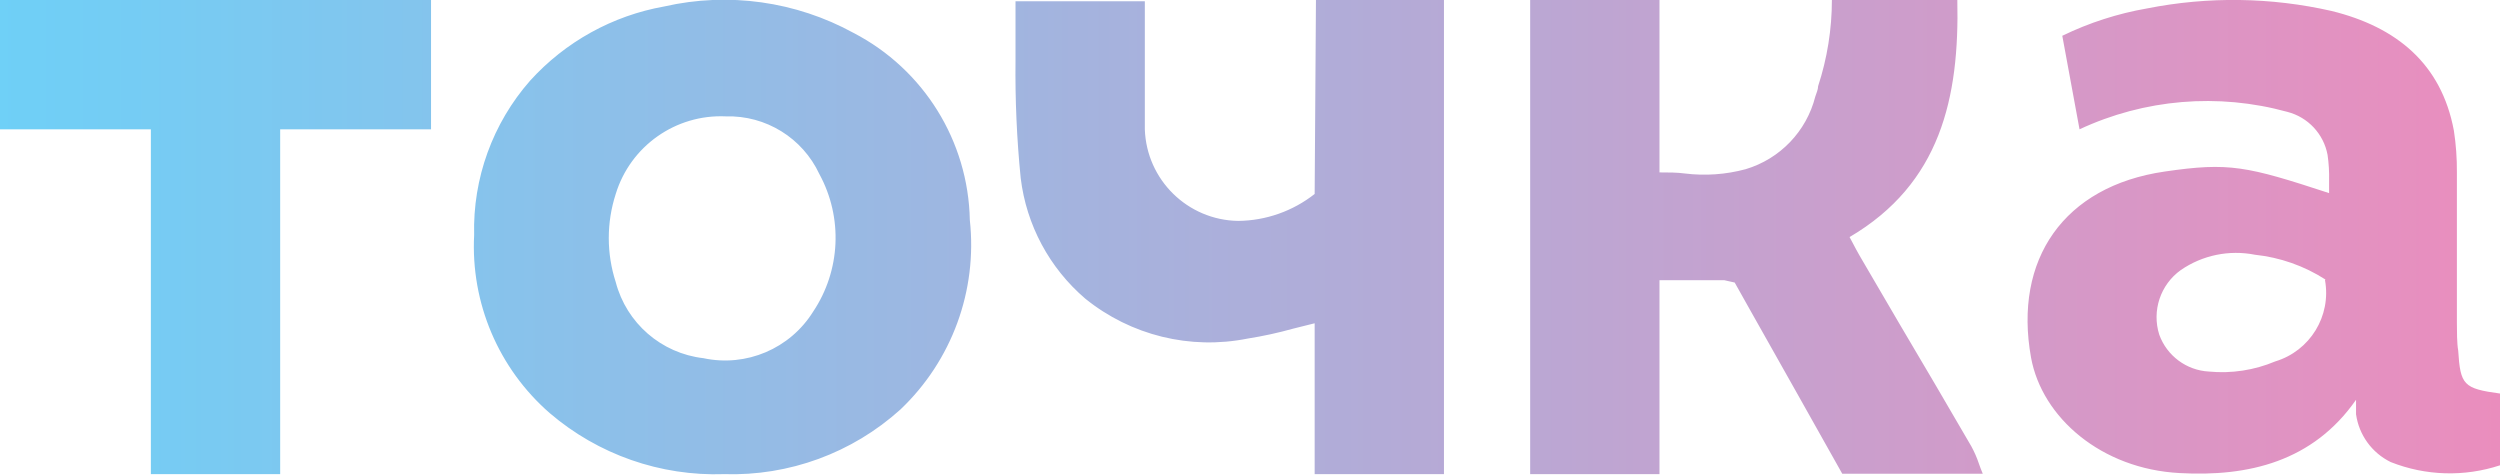
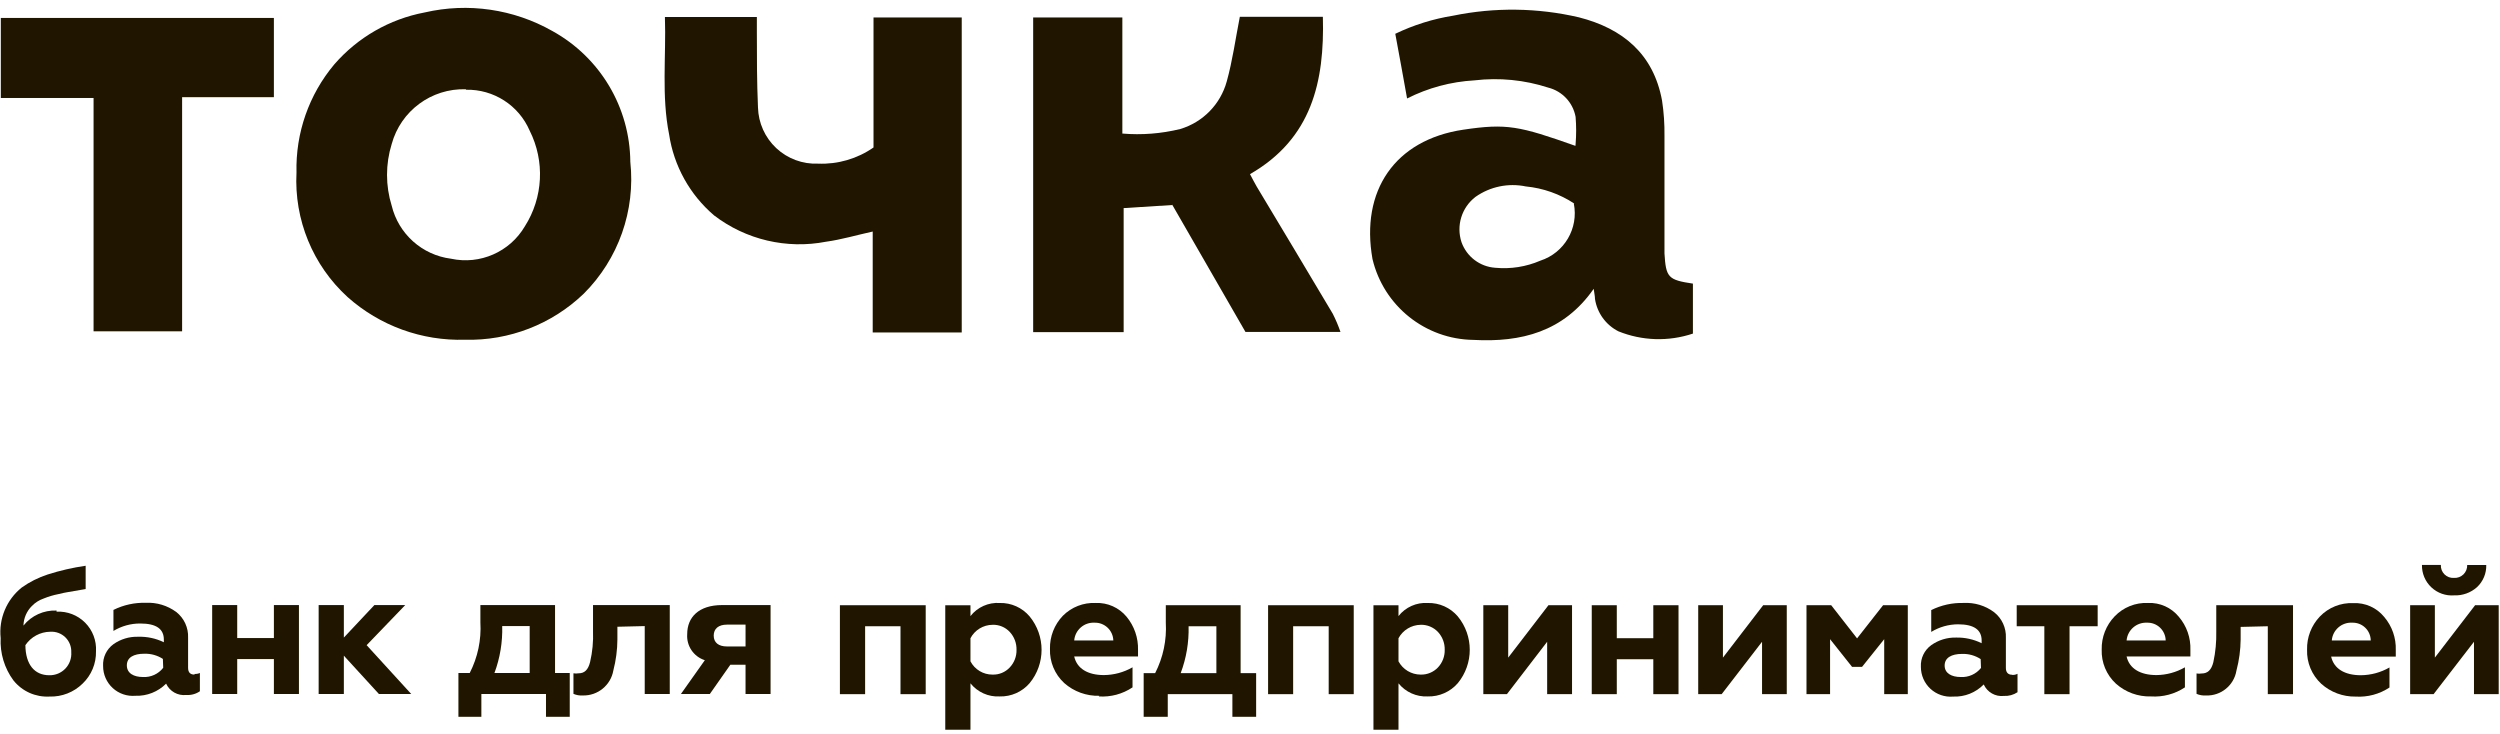
- <svg xmlns="http://www.w3.org/2000/svg" viewBox="0 0 116 22">
-   <linearGradient id="a" gradientTransform="matrix(116 0 0 -22 28405 8592.04)" gradientUnits="userSpaceOnUse" x1="-244.87" x2="-243.87" y1="390.05" y2="390.05">
-     <stop offset="0" stop-color="#6ed0f7" />
-     <stop offset="1" stop-color="#eb8dbd" />
-   </linearGradient>
-   <path d="m108 7.19a2.54 2.54 0 0 0 -1.87-2 14 14 0 0 0 -9.64.81c-.27-1.48-.53-2.9-.8-4.34a14.82 14.82 0 0 1 3.94-1.27 20.58 20.58 0 0 1 8.56.12c3 .74 5.09 2.44 5.67 5.55a12.2 12.2 0 0 1 .14 1.94v7c0 .3 0 .95.06 1.26.1 1.61.25 1.77 1.94 2v3.33a7.44 7.44 0 0 1 -5.07-.15 2.92 2.92 0 0 1 -1.61-2.22c0-.12 0-.25 0-.41v-.26c-2 2.87-5 3.58-8.19 3.4-3.61-.19-6.38-2.56-6.89-5.36-.82-4.55 1.52-7.95 6.2-8.63 3-.44 3.81-.25 7.63 1 0-.19 0-.39 0-.58a7.17 7.17 0 0 0 -.07-1.19zm-.1 5.78a7.51 7.51 0 0 0 -3.27-1.15 4.52 4.52 0 0 0 -3.44.71 2.69 2.69 0 0 0 -1 3 2.6 2.6 0 0 0 2.3 1.71 6.38 6.38 0 0 0 3.08-.47 3.32 3.32 0 0 0 2.31-3.77zm-74.3 9.03a11.82 11.82 0 0 1 -8.09-2.83 10.25 10.25 0 0 1 -3.51-8.26 10.45 10.45 0 0 1 2.6-7.17 11 11 0 0 1 6.22-3.44 12.51 12.51 0 0 1 8.79 1.23 10 10 0 0 1 5.39 8.68 10.54 10.54 0 0 1 -3.22 8.79 11.66 11.66 0 0 1 -8.18 3zm.08-16.6a5.1 5.1 0 0 0 -5.11 3.6 6.64 6.64 0 0 0 0 4.09 4.77 4.77 0 0 0 4.07 3.53 4.81 4.81 0 0 0 5.09-2.16 6.17 6.17 0 0 0 .29-6.38 4.64 4.64 0 0 0 -4.34-2.68zm43.32 7.6h3l.49.11.69 1.23c1.44 2.56 2.89 5.12 4.3 7.64h6.52c-.07-.17-.13-.32-.18-.47a4.94 4.94 0 0 0 -.35-.8q-1.66-2.86-3.35-5.71l-1.83-3.13c-.11-.18-.2-.37-.31-.57l-.16-.3c4.22-2.48 5.1-6.46 5-11h-5.82a12.9 12.9 0 0 1 -.64 4c0 .16-.08.32-.13.48a4.73 4.73 0 0 1 -3.23 3.37 7.36 7.36 0 0 1 -2.82.2c-.36-.05-.77-.05-1.18-.05v-8h-6v22h6zm-15.94-13h5.94v22h-6v-7l-1 .25a18.59 18.59 0 0 1 -2.11.46 9.13 9.13 0 0 1 -7.53-1.85 8.74 8.74 0 0 1 -3-5.6 49.2 49.2 0 0 1 -.24-5.45c0-.93 0-1.86 0-2.75h6v5.94a4.4 4.4 0 0 0 4.33 4.25 5.83 5.83 0 0 0 3.55-1.25zm-54.06 22h6v-16h7v-6h-20v6h7z" fill="url(#a)" fill-rule="evenodd" />
+ <svg xmlns="http://www.w3.org/2000/svg" height="71" viewBox="0 0 242 71" width="242">
+   <g fill="#201600" transform="translate(-1)">
+     <path d="m46.094 8.64c-3.331-.104-6.299 2.09-7.179 5.306-.602 1.942-.602 4.021 0 5.963.665 2.737 2.948 4.779 5.74 5.134 2.808.608 5.689-.654 7.148-3.13 1.777-2.79 1.955-6.31.469-9.266-1.057-2.453-3.494-4.019-6.163-3.96m-.094 24.198c-4.179.129-8.248-1.35-11.371-4.132-3.368-3.074-5.182-7.497-4.943-12.052-.098-3.821 1.203-7.545 3.66-10.471 2.266-2.612 5.347-4.382 8.743-5.024 4.204-.974 8.619-.331 12.372 1.8 4.616 2.547 7.498 7.388 7.539 12.663.507 4.716-1.149 9.407-4.505 12.757-3.083 2.964-7.222 4.57-11.496 4.461" />
+     <path d="m153.392 19.706c-1.406-.927-3.017-1.497-4.692-1.659-1.697-.352-3.464.016-4.88 1.017-1.334 1.026-1.873 2.784-1.345 4.383.501 1.402 1.785 2.373 3.269 2.473 1.489.141 2.99-.096 4.364-.689 2.323-.754 3.714-3.129 3.238-5.525m.172-5.76c.071-.875.071-1.754 0-2.63-.251-1.381-1.284-2.488-2.643-2.833-2.304-.749-4.742-.989-7.148-.704-2.272.128-4.492.725-6.522 1.753-.391-2.144-.751-4.21-1.142-6.261 1.772-.852 3.658-1.443 5.599-1.753 4.02-.825 8.171-.772 12.169.157 4.239 1.08 7.226 3.537 8.055 8.061.173 1.134.251 2.281.235 3.428v10.033 1.33c.141 2.348.36 2.567 2.753 2.927v4.837c-2.353.789-4.91.711-7.211-.219-1.217-.616-2.061-1.782-2.268-3.13 0-.282-.078-.579-.125-.986-2.909 4.179-7.054 5.197-11.637 4.946-4.665-.059-8.694-3.284-9.776-7.826-1.173-6.605 2.158-11.536 8.79-12.522 4.207-.626 5.412-.36 10.855 1.565" />
+     <path d="m114.461 19.847-4.692.297v12.005h-8.759v-30.459h8.634v11.238c1.878.158 3.769.01 5.599-.438 2.195-.653 3.898-2.393 4.505-4.602.563-2.019.845-4.117 1.267-6.261h8.039c.172 6.261-1.064 11.786-7.054 15.23.235.438.422.814.641 1.19 2.456 4.101 4.927 8.202 7.367 12.318.291.572.541 1.163.751 1.769h-9.197l-7.101-12.334" />
+     <path d="m85.556 1.69h8.54v30.49h-8.618v-9.767c-1.564.344-3.034.783-4.52.986-3.811.738-7.756-.191-10.839-2.551-2.343-2-3.887-4.779-4.348-7.826-.751-3.741-.282-7.529-.407-11.379h8.9v1.362c0 2.473 0 4.946.109 7.403.041 1.496.679 2.914 1.773 3.935s2.551 1.56 4.045 1.497c1.911.078 3.795-.471 5.365-1.565z" />
+     <path d="m18.628 32.071h-8.571v-22.586h-8.978v-7.748h26.433v7.67h-8.884z" />
+     <path d="m5.772 65.363c-1.439 0-2.299-1.049-2.315-2.911.54-.803 1.441-1.289 2.409-1.299.541-.036 1.072.16 1.46.539s.596.906.573 1.448c.04.584-.168 1.158-.573 1.581-.405.423-.969.656-1.554.641m.704-6.261c-1.239-.054-2.43.487-3.206 1.456.018-.712.309-1.391.813-1.894.314-.324.7-.571 1.126-.72.475-.194.967-.341 1.47-.438.36-.094.626-.141.798-.172l.907-.157.907-.157v-2.254c-1.246.179-2.476.462-3.676.845-.899.292-1.748.719-2.518 1.268-1.463 1.176-2.229 3.016-2.033 4.883-.073 1.469.363 2.918 1.236 4.101.842 1.055 2.141 1.638 3.488 1.565 1.195.038 2.353-.414 3.206-1.252.853-.814 1.325-1.951 1.298-3.13.059-1.031-.323-2.039-1.052-2.771-.728-.732-1.734-1.119-2.765-1.064" />
+     <path d="m16.798 64.643c-.466.6-1.197.934-1.955.892-.892 0-1.564-.36-1.564-1.127 0-.767.657-1.127 1.689-1.127.637-.02 1.264.155 1.799.501zm3.019.657c-.407 0-.61-.219-.61-.657v-2.911c.041-.965-.384-1.891-1.142-2.489-.853-.629-1.897-.945-2.956-.892-1.083-.03-2.157.207-3.128.689v2.035c.783-.474 1.681-.724 2.596-.72 1.564 0 2.284.532 2.284 1.565v.25c-.774-.377-1.627-.559-2.487-.532-.855-.026-1.695.227-2.393.72-.671.488-1.048 1.284-1.001 2.113-.003.809.334 1.582.929 2.13s1.393.82 2.199.75c1.111.04 2.188-.385 2.972-1.174.346.75 1.135 1.192 1.955 1.096.466.033.93-.094 1.314-.36v-1.769c-.158.069-.329.101-.501.094z" />
+     <path d="m23.962 67.179v-3.381h3.551v3.381h2.424v-8.609h-2.424v3.193h-3.551v-3.193h-2.424v8.609z" />
+     <path d="m34.285 67.179v-3.71l3.394 3.71h3.128l-4.317-4.727 3.738-3.882h-2.987l-2.956 3.146v-3.146h-2.44v8.609z" />
+     <path d="m48.863 65.144c.54-1.451.795-2.992.751-4.539h2.659v4.539zm-1.267 4.242v-2.207h6.256v2.207h2.299v-4.242h-1.423v-6.574h-7.226v1.675c.1 1.696-.257 3.388-1.032 4.899h-1.095v4.242z" />
+     <path d="m63.409 60.605v6.574h2.424v-8.609h-7.429v2.536c.04.999-.055 2-.282 2.974-.188.767-.547 1.096-1.111 1.096-.166.027-.335.027-.501 0v1.988c.285.125.597.179.907.157 1.45.037 2.708-.996 2.956-2.426.254-.982.386-1.991.391-3.005v-1.221z" />
+     <path d="m71.37 62.577c-.813 0-1.283-.376-1.283-1.049 0-.673.469-1.064 1.283-1.064h1.799v2.113zm-1.658 4.602 1.986-2.833h1.47v2.833h2.424v-8.609h-4.692c-2.268 0-3.378 1.19-3.378 2.802-.09 1.139.617 2.19 1.705 2.536l-2.315 3.271z" />
+     <path d="m84.743 67.195v-6.574h3.425v6.574h2.44v-8.609h-8.305v8.609z" />
+     <path d="m97.084 60.48c.626-.02 1.23.231 1.658.689.438.471.674 1.095.657 1.737.015.633-.221 1.247-.657 1.706-.428.458-1.032.709-1.658.689-.898.009-1.726-.487-2.143-1.283v-2.238c.421-.795 1.244-1.294 2.143-1.299m.688-2.113c-1.095-.07-2.153.405-2.831 1.268v-1.049h-2.44v12.052h2.44v-4.492c.684.855 1.738 1.327 2.831 1.268 1.108.029 2.171-.443 2.894-1.283 1.544-1.878 1.544-4.587 0-6.464-.717-.85-1.782-1.328-2.894-1.299" />
+     <path d="m104.983 61.998c.083-1.013.957-1.776 1.971-1.722.469-.013.923.162 1.264.485s.538.768.551 1.237zm2.377 5.416c1.157.078 2.306-.231 3.269-.877v-1.941c-.843.484-1.796.743-2.768.751-1.564 0-2.612-.626-2.878-1.8h6.178v-.626c.033-1.174-.361-2.32-1.111-3.224-.735-.885-1.839-1.377-2.987-1.33-1.185-.052-2.337.396-3.175 1.237-.827.861-1.277 2.015-1.251 3.209-.044 1.249.459 2.455 1.376 3.303.938.831 2.157 1.273 3.41 1.237z" />
+     <path d="m115.29 65.16c.546-1.449.806-2.991.766-4.539h2.69v4.539zm-1.251 4.226v-2.191h6.256v2.191h2.299v-4.226h-1.502v-6.574h-7.242v1.675c.098 1.696-.259 3.387-1.032 4.899h-1.111v4.226z" />
+     <path d="m126.176 67.195v-6.574h3.441v6.574h2.424v-8.609h-8.29v8.609z" />
+     <path d="m138.517 60.48c.63-.019 1.239.232 1.674.689.438.471.674 1.095.657 1.737.015.633-.221 1.247-.657 1.706-.435.457-1.043.707-1.674.689-.896-.002-1.718-.495-2.143-1.283v-2.238c.428-.788 1.247-1.284 2.143-1.299m.688-2.113c-1.094-.067-2.152.407-2.831 1.268v-1.049h-2.424v12.052h2.424v-4.492c.687.85 1.739 1.321 2.831 1.268 1.113.029 2.18-.442 2.909-1.283 1.544-1.878 1.544-4.587 0-6.464-.723-.851-1.793-1.329-2.909-1.299" />
+     <path d="m146.869 67.195 3.895-5.071v5.071h2.409v-8.609h-2.284l-3.895 5.071v-5.071h-2.409v8.609z" />
+     <path d="m157.505 67.195v-3.381h3.535v3.381h2.44v-8.609h-2.44v3.193h-3.535v-3.193h-2.424v8.609z" />
+     <path d="m167.656 67.195 3.91-5.071v5.071h2.393v-8.609h-2.284l-3.895 5.071v-5.071h-2.393v8.609z" />
+     <path d="m178.151 67.195v-5.322l2.127 2.677h.97l2.143-2.677v5.322h2.284v-8.609h-2.393l-2.518 3.209-2.503-3.209h-2.393v8.609z" />
+     <path d="m192.76 64.659c-.473.59-1.2.917-1.955.877-.892 0-1.564-.36-1.564-1.111 0-.751.657-1.127 1.689-1.127.637-.02 1.264.155 1.799.501zm3.019.657c-.407 0-.61-.235-.61-.657v-2.911c.044-.965-.382-1.893-1.142-2.489-.85-.637-1.897-.953-2.956-.892-1.083-.03-2.157.207-3.128.689v2.113c.782-.478 1.68-.732 2.596-.736 1.564 0 2.284.548 2.284 1.565v.266c-.772-.382-1.626-.57-2.487-.548-.856-.018-1.695.24-2.393.736-.668.483-1.046 1.273-1.001 2.097-.003.809.334 1.582.929 2.13.595.548 1.393.82 2.199.75 1.107.045 2.181-.381 2.956-1.174.341.756 1.131 1.205 1.955 1.111.465.025.926-.101 1.314-.36v-1.784c-.154.082-.327.119-.501.11z" />
+     <path d="m201.331 67.195v-6.574h2.722v-2.035h-7.836v2.035h2.675v6.574z" />
+     <path d="m206.853 61.998c.091-1.009.959-1.768 1.971-1.722.47-.017.927.156 1.268.48s.538.771.546 1.242zm2.362 5.416c1.161.076 2.316-.232 3.285-.877v-1.941c-.838.482-1.786.741-2.753.751-1.564 0-2.628-.626-2.894-1.8h6.178v-.626c.042-1.178-.36-2.329-1.126-3.224-.727-.886-1.827-1.379-2.972-1.33-1.216-.054-2.396.419-3.238 1.299-.827.861-1.277 2.015-1.251 3.209-.044 1.249.459 2.455 1.376 3.303.932.831 2.146 1.274 3.394 1.237z" />
+     <path d="m220.523 60.621v6.574h2.44v-8.609h-7.429v2.536c.024.999-.071 1.997-.282 2.974-.188.767-.563 1.096-1.126 1.096-.166.027-.335.027-.501 0v1.972c.285.125.597.179.907.157 1.452.059 2.72-.975 2.956-2.41.261-.986.397-2.001.407-3.021v-1.205z" />
+     <path d="m226.717 61.998c.083-1.013.957-1.776 1.971-1.722.468-.017.924.156 1.263.481.339.324.532.772.536 1.241zm2.299 5.431c1.161.074 2.315-.234 3.285-.877v-1.941c-.843.484-1.796.743-2.768.751-1.564 0-2.612-.626-2.878-1.8h6.256v-.626c.042-1.178-.36-2.329-1.126-3.224-.73-.891-1.838-1.384-2.987-1.33-1.216-.052-2.395.421-3.238 1.299-.822.862-1.267 2.017-1.236 3.209-.044 1.249.459 2.455 1.376 3.303.91.815 2.094 1.257 3.316 1.237z" />
+     <path d="m238.557 57.631c.816.034 1.613-.252 2.221-.798.59-.554.914-1.335.892-2.144h-1.846c.014.342-.118.673-.362.912-.245.239-.579.362-.92.34-.34.023-.673-.101-.915-.341s-.37-.571-.352-.912h-1.83c-.016.819.315 1.606.911 2.166.596.561 1.402.843 2.217.776zm-1.986 9.563 3.91-5.071v5.071h2.393v-8.609h-2.284l-3.895 5.071v-5.071h-2.393v8.609z" />
+   </g>
</svg>
